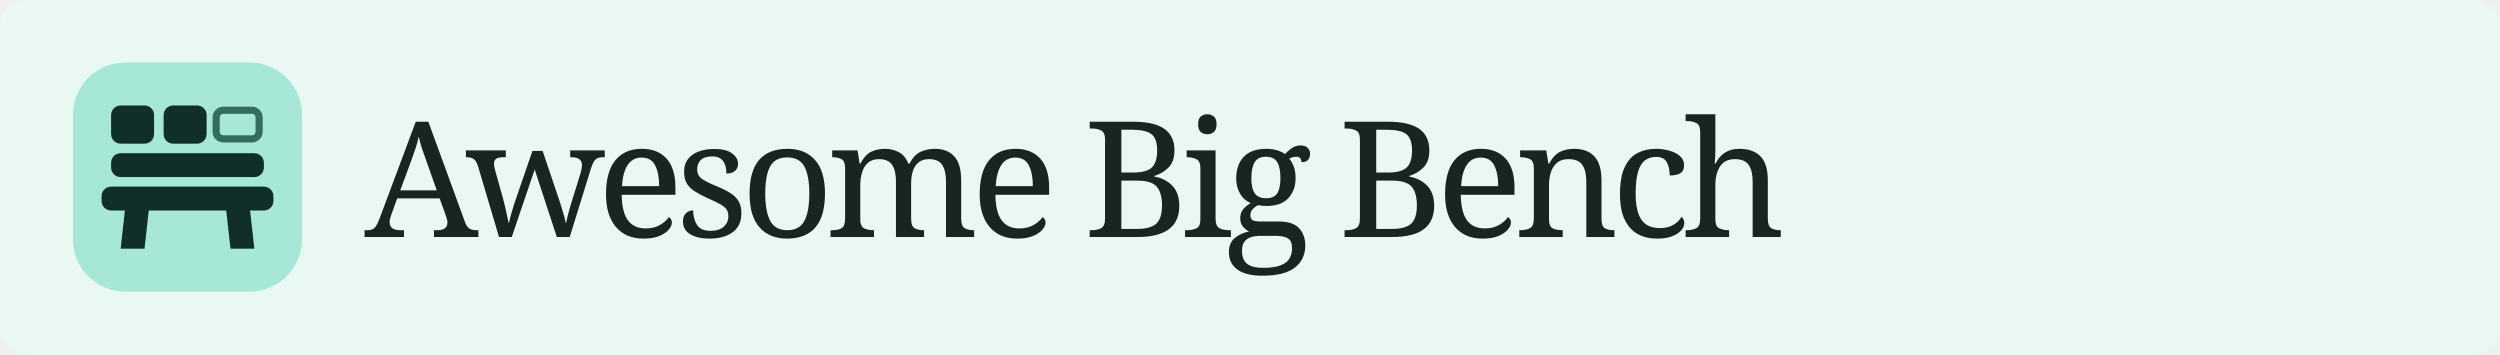
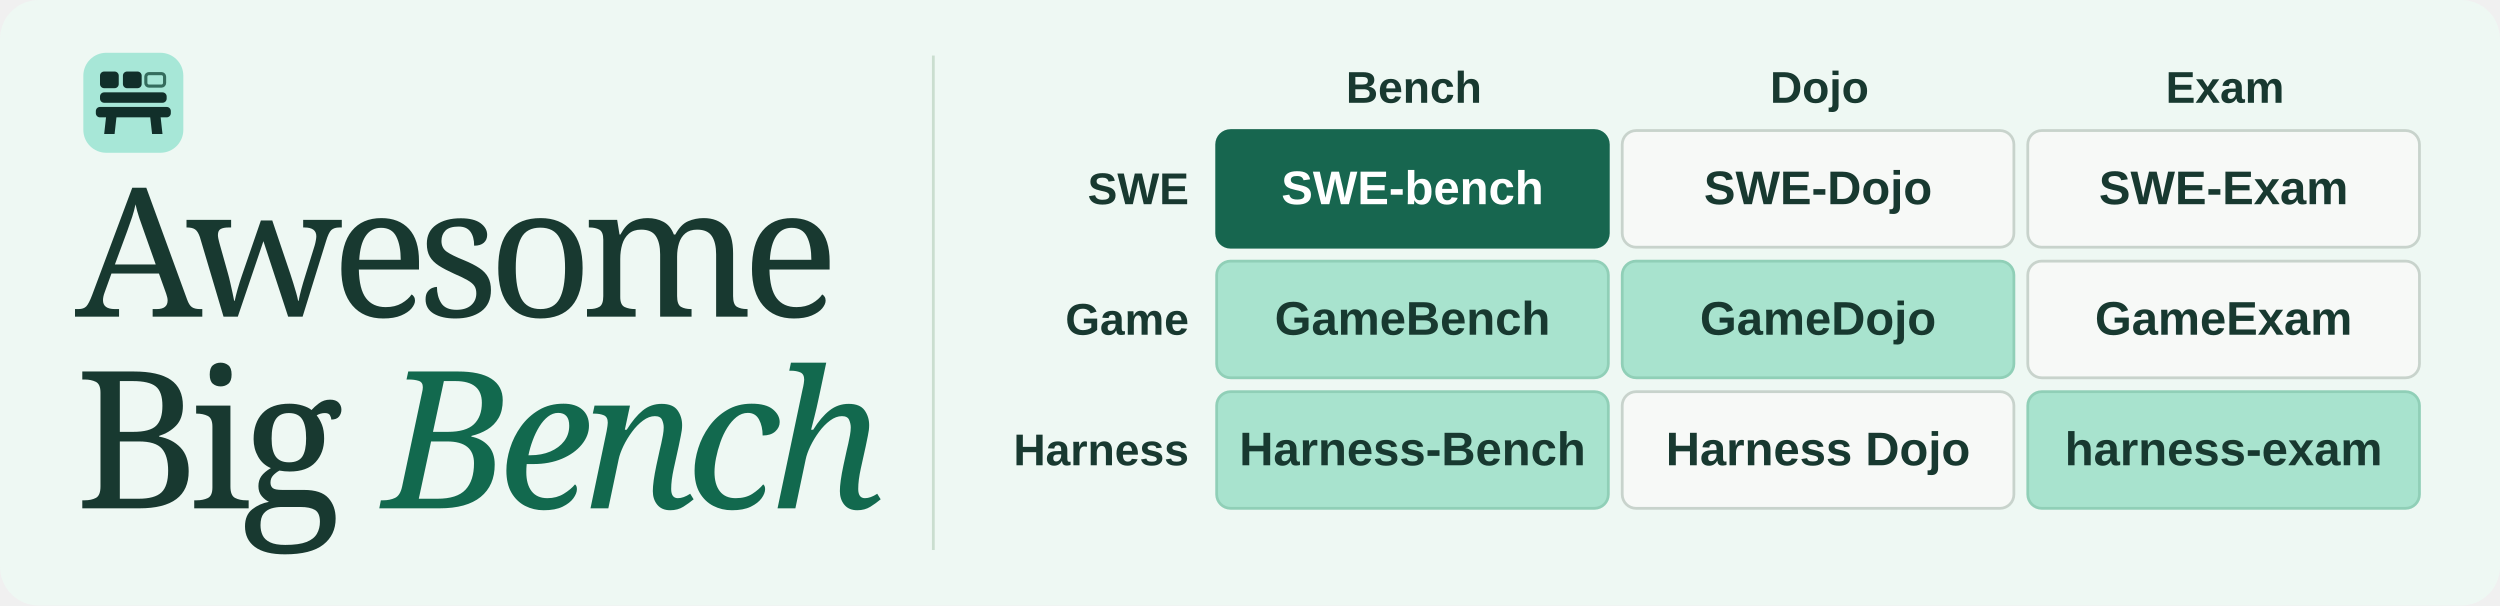
- <svg xmlns="http://www.w3.org/2000/svg" viewBox="0 0 960 136" role="img" aria-label="Awesome Big Bench">
-   <rect width="960" height="136" rx="10" fill="#e9f8f2" />
-   <svg x="28" y="24" width="88" height="88" viewBox="0 0 48 48" role="img" aria-label="Awesome Big Bench">
+ <svg xmlns="http://www.w3.org/2000/svg" viewBox="0 0 900 218" role="img" aria-labelledby="title desc">
+   <rect width="900" height="218" rx="14" fill="#eef8f3" />
+   <svg x="30" y="19" width="36" height="36" viewBox="0 0 48 48" role="img" aria-label="Awesome Big Bench">
    <rect width="48" height="48" rx="11" fill="#a7e7d7" />
    <g fill="#112f2a">
      <rect x="8" y="9" width="9" height="8" rx="2" />
      <rect x="19" y="9" width="9" height="8" rx="2" />
      <rect x="8" y="19" width="32" height="5" rx="2" />
      <rect x="6" y="26" width="36" height="5" rx="2" />
      <path d="M11 30h5l-1 9h-5zm21 0h5l1 9h-5z" />
    </g>
    <rect x="30" y="10" width="9" height="6" rx="1.5" fill="none" stroke="#346c5d" stroke-width="1.5" />
  </svg>
-   <text x="140" y="91" font-family="Georgia,serif" font-size="62" letter-spacing="-3" fill="#192522">Awesome Big Bench</text>
+   <text x="27" y="114" font-family="Georgia, serif" font-size="65" font-weight="500" text-anchor="start" fill="#183930" letter-spacing="-3.8">Awesome</text>
+   <text x="27" y="183" font-family="Georgia, serif" font-size="69" font-weight="500" text-anchor="start" fill="#183930" letter-spacing="-3.8">Big</text>
+   <text x="138" y="183" font-family="Georgia, serif" font-size="69" font-weight="500" text-anchor="start" fill="#12694e" font-style="italic" letter-spacing="-3.8">Bench</text>
+   <path d="M336 20V198" fill="none" stroke="#cadecf" />
+   <text x="509.0" y="37" font-family="Arial, sans-serif" font-size="16" font-weight="600" text-anchor="middle" fill="#183930">Bench</text>
+   <text x="655.0" y="37" font-family="Arial, sans-serif" font-size="16" font-weight="600" text-anchor="middle" fill="#183930">Dojo</text>
+   <text x="801.0" y="37" font-family="Arial, sans-serif" font-size="16" font-weight="600" text-anchor="middle" fill="#183930">Exam</text>
+   <text x="428" y="73.5" font-family="Arial, sans-serif" font-size="16" font-weight="600" text-anchor="end" fill="#183930">SWE</text>
+   <rect x="438" y="47" width="141" height="42" rx="5" fill="#17664f" stroke="#17664f" />
+   <text x="508.5" y="73.5" font-family="Arial, sans-serif" font-size="17" font-weight="600" text-anchor="middle" fill="#ffffff">SWE-bench</text>
+   <rect x="584" y="47" width="141" height="42" rx="5" fill="#f7f9f7" stroke="#c8d3cc" />
+   <text x="654.5" y="73.5" font-family="Arial, sans-serif" font-size="17" font-weight="600" text-anchor="middle" fill="#183930">SWE-Dojo</text>
+   <rect x="730" y="47" width="141" height="42" rx="5" fill="#f7f9f7" stroke="#c8d3cc" />
+   <text x="800.5" y="73.5" font-family="Arial, sans-serif" font-size="17" font-weight="600" text-anchor="middle" fill="#183930">SWE-Exam</text>
+   <text x="428" y="120.5" font-family="Arial, sans-serif" font-size="16" font-weight="600" text-anchor="end" fill="#183930">Game</text>
+   <rect x="438" y="94" width="141" height="42" rx="5" fill="#a8e3ce" stroke="#90cfb7" />
+   <text x="508.5" y="120.5" font-family="Arial, sans-serif" font-size="17" font-weight="600" text-anchor="middle" fill="#183930">GameBench</text>
+   <rect x="584" y="94" width="141" height="42" rx="5" fill="#a8e3ce" stroke="#90cfb7" />
+   <text x="654.5" y="120.5" font-family="Arial, sans-serif" font-size="17" font-weight="600" text-anchor="middle" fill="#183930">GameDojo</text>
+   <rect x="730" y="94" width="141" height="42" rx="5" fill="#f7f9f7" stroke="#c8d3cc" />
+   <text x="800.5" y="120.5" font-family="Arial, sans-serif" font-size="17" font-weight="600" text-anchor="middle" fill="#183930">GameExam</text>
+   <text x="428" y="167.5" font-family="Arial, sans-serif" font-size="16" font-weight="600" text-anchor="end" fill="#183930">Harness</text>
+   <rect x="438" y="141" width="141" height="42" rx="5" fill="#a8e3ce" stroke="#90cfb7" />
+   <text x="508.5" y="167.5" font-family="Arial, sans-serif" font-size="17" font-weight="600" text-anchor="middle" fill="#183930">Harness-Bench</text>
+   <rect x="584" y="141" width="141" height="42" rx="5" fill="#f7f9f7" stroke="#c8d3cc" />
+   <text x="654.5" y="167.5" font-family="Arial, sans-serif" font-size="17" font-weight="600" text-anchor="middle" fill="#183930">Harness Dojo</text>
+   <rect x="730" y="141" width="141" height="42" rx="5" fill="#a8e3ce" stroke="#90cfb7" />
+   <text x="800.5" y="167.5" font-family="Arial, sans-serif" font-size="17" font-weight="600" text-anchor="middle" fill="#183930">harness-exam</text>
</svg>
